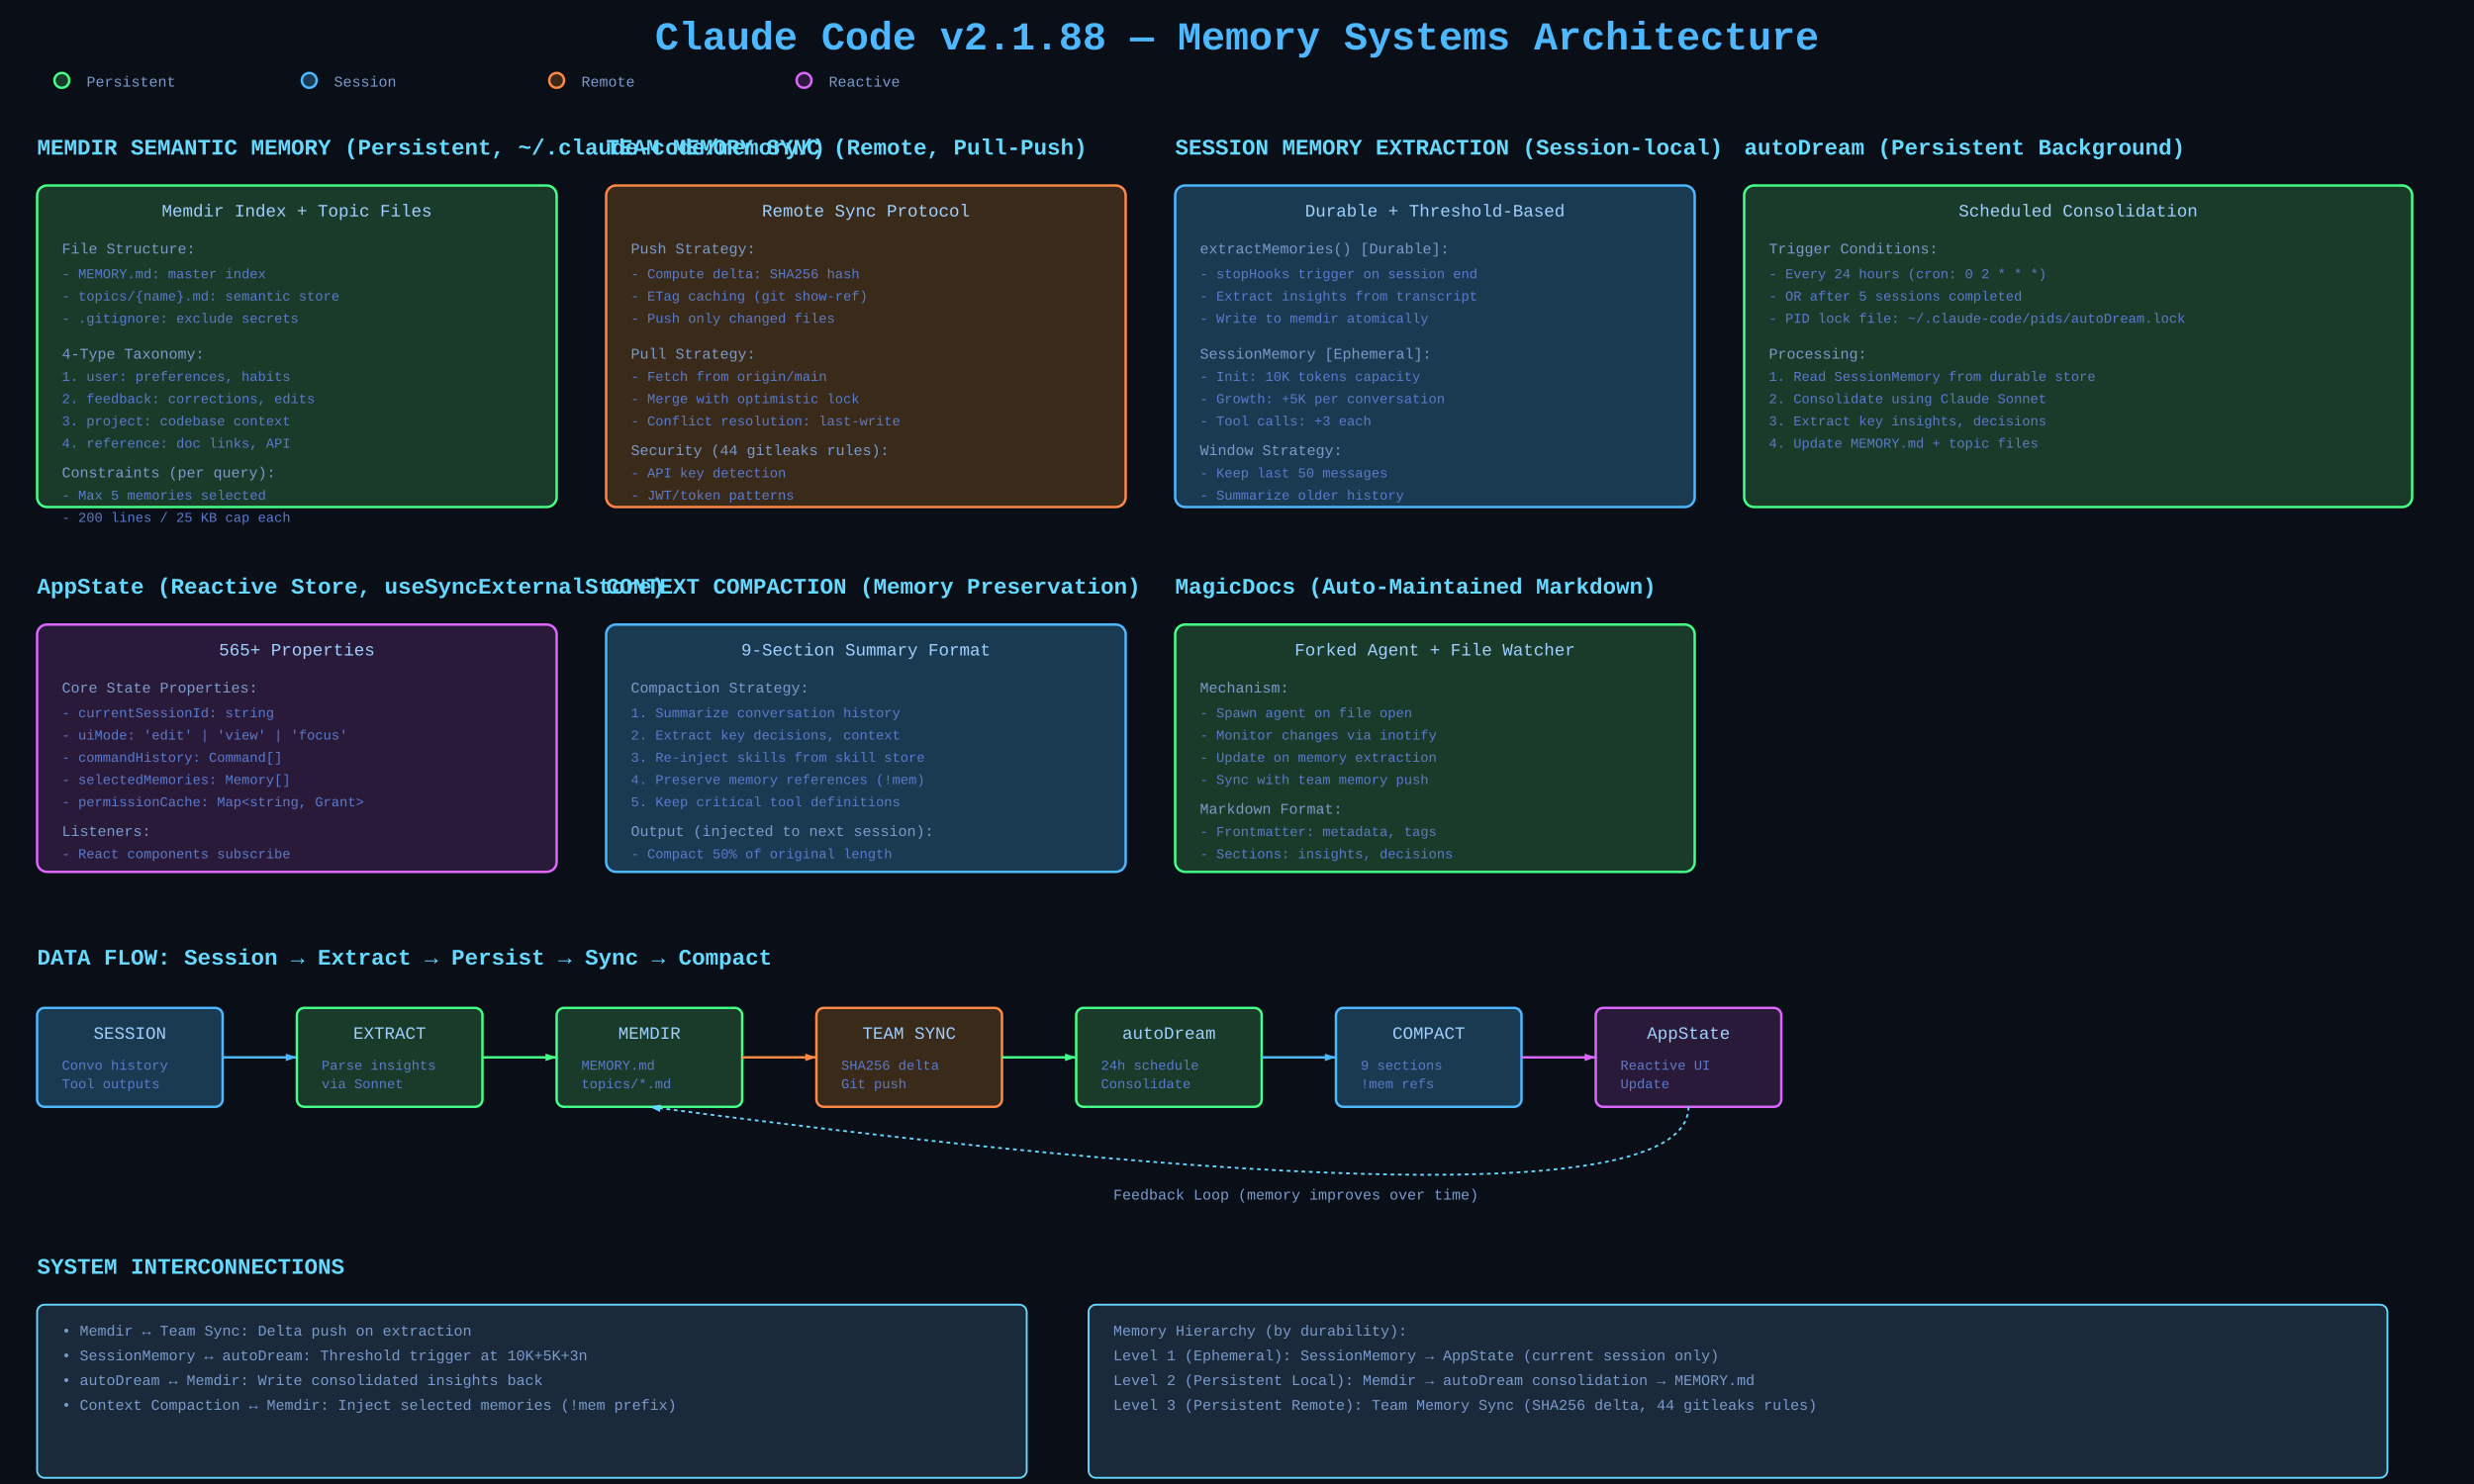
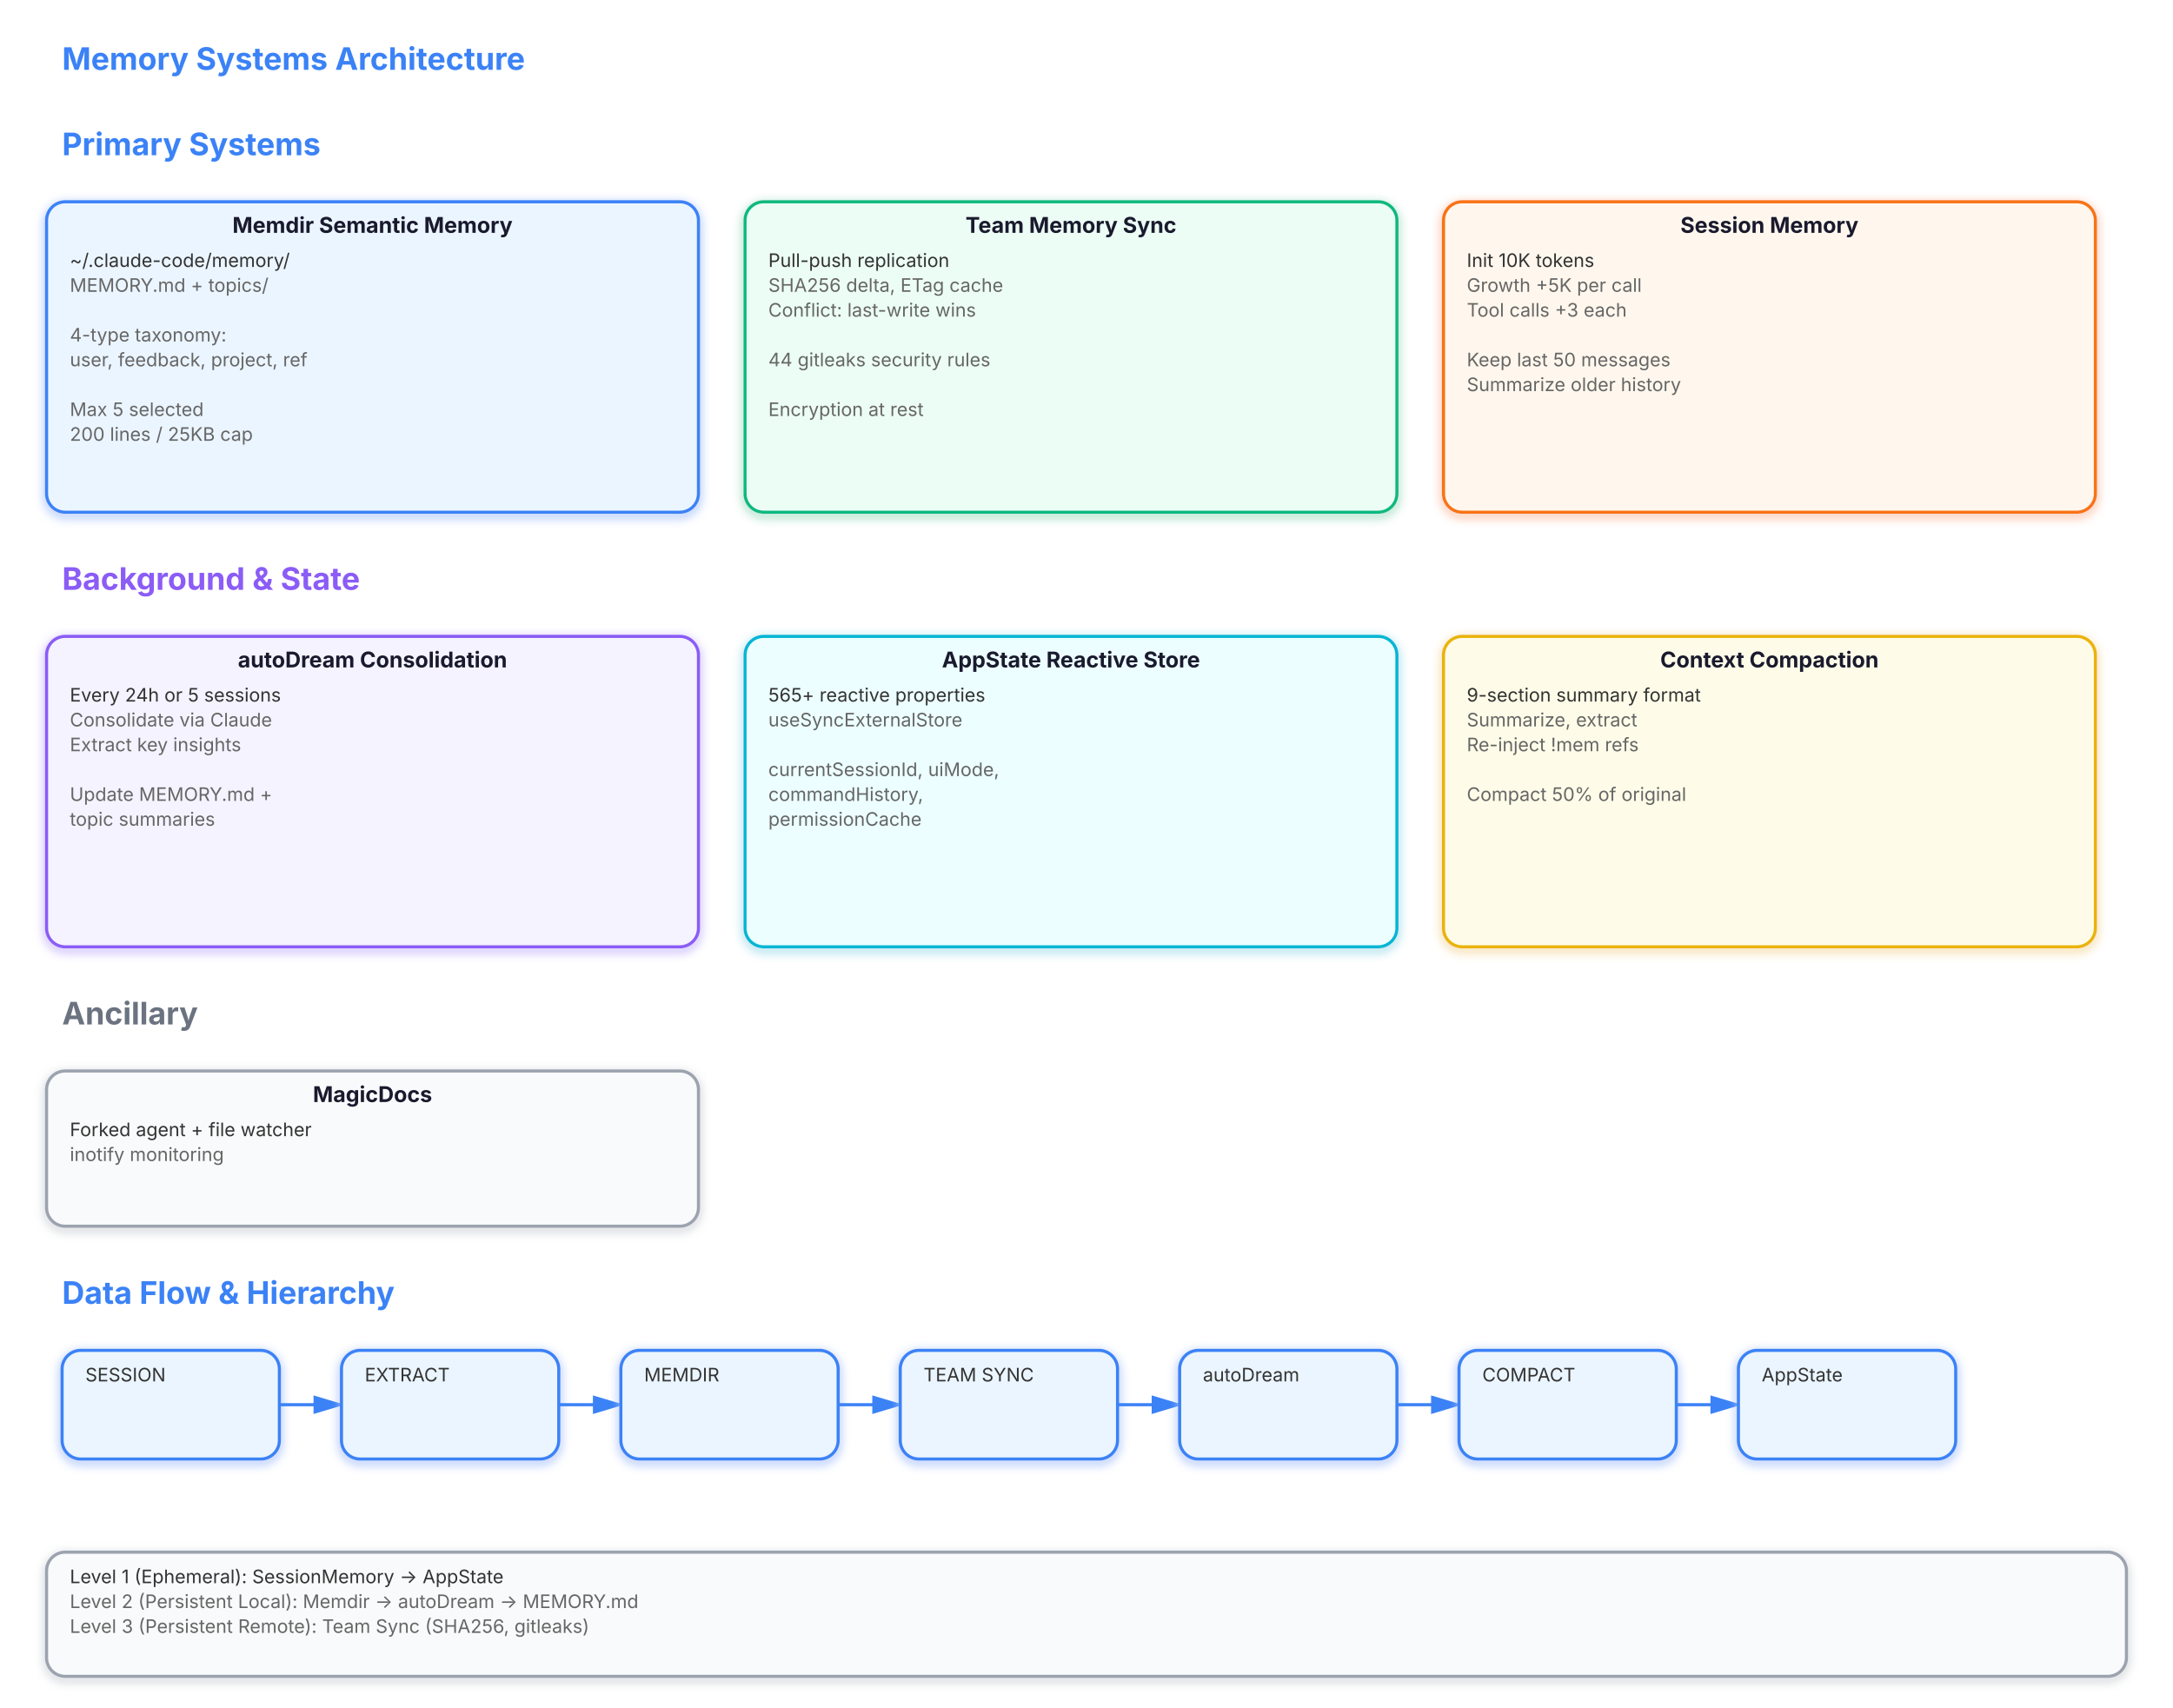
- <svg xmlns="http://www.w3.org/2000/svg" viewBox="0 0 2000 1200">
+ <svg xmlns="http://www.w3.org/2000/svg" viewBox="0 0 1400 1100" width="1400px" height="1100px" style="background-color: #ffffff">
  <defs>
-     <marker id="arrowsess" markerWidth="10" markerHeight="10" refX="9" refY="3" orient="auto" markerUnits="userSpaceOnUse">
-       <path d="M0,0 L0,6 L9,3 z" fill="#4db8ff" />
+     <filter id="dropShadow" x="-50%" y="-50%" width="200%" height="200%">
+       <feOffset in="SourceGraphic" dx="0" dy="2" />
+       <feGaussianBlur in="offsetblur" stdDeviation="3" />
+       <feMerge>
+         <feMergeNode />
+         <feMergeNode in="SourceGraphic" />
+       </feMerge>
+     </filter>
+     <marker id="arrowhead-arrow" markerWidth="10" markerHeight="10" refX="9" refY="3" orient="auto">
+       <polygon points="0 0, 10 3, 0 6" fill="#94A3B8" />
    </marker>
-     <marker id="arrowpers" markerWidth="10" markerHeight="10" refX="9" refY="3" orient="auto" markerUnits="userSpaceOnUse">
-       <path d="M0,0 L0,6 L9,3 z" fill="#44ff88" />
+     <marker id="arrowhead-green" markerWidth="10" markerHeight="10" refX="9" refY="3" orient="auto">
+       <polygon points="0 0, 10 3, 0 6" fill="#10B981" />
    </marker>
-     <marker id="arrowrem" markerWidth="10" markerHeight="10" refX="9" refY="3" orient="auto" markerUnits="userSpaceOnUse">
-       <path d="M0,0 L0,6 L9,3 z" fill="#ff8844" />
+     <marker id="arrowhead-blue" markerWidth="10" markerHeight="10" refX="9" refY="3" orient="auto">
+       <polygon points="0 0, 10 3, 0 6" fill="#3B82F6" />
    </marker>
-     <marker id="arrowreact" markerWidth="10" markerHeight="10" refX="9" refY="3" orient="auto" markerUnits="userSpaceOnUse">
-       <path d="M0,0 L0,6 L9,3 z" fill="#dd66ff" />
+     <marker id="arrowhead-orange" markerWidth="10" markerHeight="10" refX="9" refY="3" orient="auto">
+       <polygon points="0 0, 10 3, 0 6" fill="#F97316" />
    </marker>
-     <marker id="arrowflow" markerWidth="10" markerHeight="10" refX="9" refY="3" orient="auto" markerUnits="userSpaceOnUse">
-       <path d="M0,0 L0,6 L9,3 z" fill="#66d9ff" />
+     <marker id="arrowhead-purple" markerWidth="10" markerHeight="10" refX="9" refY="3" orient="auto">
+       <polygon points="0 0, 10 3, 0 6" fill="#8B5CF6" />
+     </marker>
+     <marker id="arrowhead-red" markerWidth="10" markerHeight="10" refX="9" refY="3" orient="auto">
+       <polygon points="0 0, 10 3, 0 6" fill="#EF4444" />
    </marker>
  </defs>
-   <rect width="2000" height="1200" class="bg" style="fill: #0a0e17;" />
-   <text x="1000" y="40" class="text-title" style="font-family: 'Courier New', monospace; font-size: 32px; font-weight: bold; fill: #4db8ff;" text-anchor="middle">Claude Code v2.1.88 — Memory Systems Architecture</text>
-   <circle cx="50" cy="65" r="6" class="box-persistent" style="fill: #1a3a2a; stroke: #44ff88; stroke-width: 2;" />
-   <text x="70" y="70" class="text-small" style="font-family: 'Courier New', monospace; font-size: 12px; fill: #7a9acc;">Persistent</text>
-   <circle cx="250" cy="65" r="6" class="box-session" style="fill: #1a3a52; stroke: #4db8ff; stroke-width: 2;" />
-   <text x="270" y="70" class="text-small" style="font-family: 'Courier New', monospace; font-size: 12px; fill: #7a9acc;">Session</text>
-   <circle cx="450" cy="65" r="6" class="box-remote" style="fill: #3a2a1a; stroke: #ff8844; stroke-width: 2;" />
-   <text x="470" y="70" class="text-small" style="font-family: 'Courier New', monospace; font-size: 12px; fill: #7a9acc;">Remote</text>
-   <circle cx="650" cy="65" r="6" class="box-reactive" style="fill: #2a1a3a; stroke: #dd66ff; stroke-width: 2;" />
-   <text x="670" y="70" class="text-small" style="font-family: 'Courier New', monospace; font-size: 12px; fill: #7a9acc;">Reactive</text>
-   <text x="30" y="125" class="text-heading" style="font-family: 'Courier New', monospace; font-size: 18px; font-weight: bold; fill: #66d9ff;">MEMDIR SEMANTIC MEMORY (Persistent, ~/.claude-code/memory/)</text>
-   <rect x="30" y="150" width="420" height="260" class="box-persistent" style="fill: #1a3a2a; stroke: #44ff88; stroke-width: 2;" rx="8" />
-   <text x="240" y="175" class="text-label" style="font-family: 'Courier New', monospace; font-size: 14px; fill: #a0d0ff;" text-anchor="middle">Memdir Index + Topic Files</text>
-   <text x="50" y="205" class="text-small" style="font-family: 'Courier New', monospace; font-size: 12px; fill: #7a9acc;">File Structure:</text>
-   <text x="50" y="225" class="text-tiny" style="font-family: 'Courier New', monospace; font-size: 11px; fill: #5a7acc;">- MEMORY.md: master index</text>
-   <text x="50" y="243" class="text-tiny" style="font-family: 'Courier New', monospace; font-size: 11px; fill: #5a7acc;">- topics/{name}.md: semantic store</text>
-   <text x="50" y="261" class="text-tiny" style="font-family: 'Courier New', monospace; font-size: 11px; fill: #5a7acc;">- .gitignore: exclude secrets</text>
-   <text x="50" y="290" class="text-small" style="font-family: 'Courier New', monospace; font-size: 12px; fill: #7a9acc;">4-Type Taxonomy:</text>
-   <text x="50" y="308" class="text-tiny" style="font-family: 'Courier New', monospace; font-size: 11px; fill: #5a7acc;">1. user: preferences, habits</text>
-   <text x="50" y="326" class="text-tiny" style="font-family: 'Courier New', monospace; font-size: 11px; fill: #5a7acc;">2. feedback: corrections, edits</text>
-   <text x="50" y="344" class="text-tiny" style="font-family: 'Courier New', monospace; font-size: 11px; fill: #5a7acc;">3. project: codebase context</text>
-   <text x="50" y="362" class="text-tiny" style="font-family: 'Courier New', monospace; font-size: 11px; fill: #5a7acc;">4. reference: doc links, API</text>
-   <text x="50" y="386" class="text-small" style="font-family: 'Courier New', monospace; font-size: 12px; fill: #7a9acc;">Constraints (per query):</text>
-   <text x="50" y="404" class="text-tiny" style="font-family: 'Courier New', monospace; font-size: 11px; fill: #5a7acc;">- Max 5 memories selected</text>
-   <text x="50" y="422" class="text-tiny" style="font-family: 'Courier New', monospace; font-size: 11px; fill: #5a7acc;">- 200 lines / 25 KB cap each</text>
-   <text x="490" y="125" class="text-heading" style="font-family: 'Courier New', monospace; font-size: 18px; font-weight: bold; fill: #66d9ff;">TEAM MEMORY SYNC (Remote, Pull-Push)</text>
-   <rect x="490" y="150" width="420" height="260" class="box-remote" style="fill: #3a2a1a; stroke: #ff8844; stroke-width: 2;" rx="8" />
-   <text x="700" y="175" class="text-label" style="font-family: 'Courier New', monospace; font-size: 14px; fill: #a0d0ff;" text-anchor="middle">Remote Sync Protocol</text>
-   <text x="510" y="205" class="text-small" style="font-family: 'Courier New', monospace; font-size: 12px; fill: #7a9acc;">Push Strategy:</text>
-   <text x="510" y="225" class="text-tiny" style="font-family: 'Courier New', monospace; font-size: 11px; fill: #5a7acc;">- Compute delta: SHA256 hash</text>
-   <text x="510" y="243" class="text-tiny" style="font-family: 'Courier New', monospace; font-size: 11px; fill: #5a7acc;">- ETag caching (git show-ref)</text>
-   <text x="510" y="261" class="text-tiny" style="font-family: 'Courier New', monospace; font-size: 11px; fill: #5a7acc;">- Push only changed files</text>
-   <text x="510" y="290" class="text-small" style="font-family: 'Courier New', monospace; font-size: 12px; fill: #7a9acc;">Pull Strategy:</text>
-   <text x="510" y="308" class="text-tiny" style="font-family: 'Courier New', monospace; font-size: 11px; fill: #5a7acc;">- Fetch from origin/main</text>
-   <text x="510" y="326" class="text-tiny" style="font-family: 'Courier New', monospace; font-size: 11px; fill: #5a7acc;">- Merge with optimistic lock</text>
-   <text x="510" y="344" class="text-tiny" style="font-family: 'Courier New', monospace; font-size: 11px; fill: #5a7acc;">- Conflict resolution: last-write</text>
-   <text x="510" y="368" class="text-small" style="font-family: 'Courier New', monospace; font-size: 12px; fill: #7a9acc;">Security (44 gitleaks rules):</text>
-   <text x="510" y="386" class="text-tiny" style="font-family: 'Courier New', monospace; font-size: 11px; fill: #5a7acc;">- API key detection</text>
-   <text x="510" y="404" class="text-tiny" style="font-family: 'Courier New', monospace; font-size: 11px; fill: #5a7acc;">- JWT/token patterns</text>
-   <text x="950" y="125" class="text-heading" style="font-family: 'Courier New', monospace; font-size: 18px; font-weight: bold; fill: #66d9ff;">SESSION MEMORY EXTRACTION (Session-local)</text>
-   <rect x="950" y="150" width="420" height="260" class="box-session" style="fill: #1a3a52; stroke: #4db8ff; stroke-width: 2;" rx="8" />
-   <text x="1160" y="175" class="text-label" style="font-family: 'Courier New', monospace; font-size: 14px; fill: #a0d0ff;" text-anchor="middle">Durable + Threshold-Based</text>
-   <text x="970" y="205" class="text-small" style="font-family: 'Courier New', monospace; font-size: 12px; fill: #7a9acc;">extractMemories() [Durable]:</text>
-   <text x="970" y="225" class="text-tiny" style="font-family: 'Courier New', monospace; font-size: 11px; fill: #5a7acc;">- stopHooks trigger on session end</text>
-   <text x="970" y="243" class="text-tiny" style="font-family: 'Courier New', monospace; font-size: 11px; fill: #5a7acc;">- Extract insights from transcript</text>
-   <text x="970" y="261" class="text-tiny" style="font-family: 'Courier New', monospace; font-size: 11px; fill: #5a7acc;">- Write to memdir atomically</text>
-   <text x="970" y="290" class="text-small" style="font-family: 'Courier New', monospace; font-size: 12px; fill: #7a9acc;">SessionMemory [Ephemeral]:</text>
-   <text x="970" y="308" class="text-tiny" style="font-family: 'Courier New', monospace; font-size: 11px; fill: #5a7acc;">- Init: 10K tokens capacity</text>
-   <text x="970" y="326" class="text-tiny" style="font-family: 'Courier New', monospace; font-size: 11px; fill: #5a7acc;">- Growth: +5K per conversation</text>
-   <text x="970" y="344" class="text-tiny" style="font-family: 'Courier New', monospace; font-size: 11px; fill: #5a7acc;">- Tool calls: +3 each</text>
-   <text x="970" y="368" class="text-small" style="font-family: 'Courier New', monospace; font-size: 12px; fill: #7a9acc;">Window Strategy:</text>
-   <text x="970" y="386" class="text-tiny" style="font-family: 'Courier New', monospace; font-size: 11px; fill: #5a7acc;">- Keep last 50 messages</text>
-   <text x="970" y="404" class="text-tiny" style="font-family: 'Courier New', monospace; font-size: 11px; fill: #5a7acc;">- Summarize older history</text>
-   <text x="1410" y="125" class="text-heading" style="font-family: 'Courier New', monospace; font-size: 18px; font-weight: bold; fill: #66d9ff;">autoDream (Persistent Background)</text>
-   <rect x="1410" y="150" width="540" height="260" class="box-persistent" style="fill: #1a3a2a; stroke: #44ff88; stroke-width: 2;" rx="8" />
-   <text x="1680" y="175" class="text-label" style="font-family: 'Courier New', monospace; font-size: 14px; fill: #a0d0ff;" text-anchor="middle">Scheduled Consolidation</text>
-   <text x="1430" y="205" class="text-small" style="font-family: 'Courier New', monospace; font-size: 12px; fill: #7a9acc;">Trigger Conditions:</text>
-   <text x="1430" y="225" class="text-tiny" style="font-family: 'Courier New', monospace; font-size: 11px; fill: #5a7acc;">- Every 24 hours (cron: 0 2 * * *)</text>
-   <text x="1430" y="243" class="text-tiny" style="font-family: 'Courier New', monospace; font-size: 11px; fill: #5a7acc;">- OR after 5 sessions completed</text>
-   <text x="1430" y="261" class="text-tiny" style="font-family: 'Courier New', monospace; font-size: 11px; fill: #5a7acc;">- PID lock file: ~/.claude-code/pids/autoDream.lock</text>
-   <text x="1430" y="290" class="text-small" style="font-family: 'Courier New', monospace; font-size: 12px; fill: #7a9acc;">Processing:</text>
-   <text x="1430" y="308" class="text-tiny" style="font-family: 'Courier New', monospace; font-size: 11px; fill: #5a7acc;">1. Read SessionMemory from durable store</text>
-   <text x="1430" y="326" class="text-tiny" style="font-family: 'Courier New', monospace; font-size: 11px; fill: #5a7acc;">2. Consolidate using Claude Sonnet</text>
-   <text x="1430" y="344" class="text-tiny" style="font-family: 'Courier New', monospace; font-size: 11px; fill: #5a7acc;">3. Extract key insights, decisions</text>
-   <text x="1430" y="362" class="text-tiny" style="font-family: 'Courier New', monospace; font-size: 11px; fill: #5a7acc;">4. Update MEMORY.md + topic files</text>
-   <text x="30" y="480" class="text-heading" style="font-family: 'Courier New', monospace; font-size: 18px; font-weight: bold; fill: #66d9ff;">AppState (Reactive Store, useSyncExternalStore)</text>
-   <rect x="30" y="505" width="420" height="200" class="box-reactive" style="fill: #2a1a3a; stroke: #dd66ff; stroke-width: 2;" rx="8" />
-   <text x="240" y="530" class="text-label" style="font-family: 'Courier New', monospace; font-size: 14px; fill: #a0d0ff;" text-anchor="middle">565+ Properties</text>
-   <text x="50" y="560" class="text-small" style="font-family: 'Courier New', monospace; font-size: 12px; fill: #7a9acc;">Core State Properties:</text>
-   <text x="50" y="580" class="text-tiny" style="font-family: 'Courier New', monospace; font-size: 11px; fill: #5a7acc;">- currentSessionId: string</text>
-   <text x="50" y="598" class="text-tiny" style="font-family: 'Courier New', monospace; font-size: 11px; fill: #5a7acc;">- uiMode: 'edit' | 'view' | 'focus'</text>
-   <text x="50" y="616" class="text-tiny" style="font-family: 'Courier New', monospace; font-size: 11px; fill: #5a7acc;">- commandHistory: Command[]</text>
-   <text x="50" y="634" class="text-tiny" style="font-family: 'Courier New', monospace; font-size: 11px; fill: #5a7acc;">- selectedMemories: Memory[]</text>
-   <text x="50" y="652" class="text-tiny" style="font-family: 'Courier New', monospace; font-size: 11px; fill: #5a7acc;">- permissionCache: Map&lt;string, Grant&gt;</text>
-   <text x="50" y="676" class="text-small" style="font-family: 'Courier New', monospace; font-size: 12px; fill: #7a9acc;">Listeners:</text>
-   <text x="50" y="694" class="text-tiny" style="font-family: 'Courier New', monospace; font-size: 11px; fill: #5a7acc;">- React components subscribe</text>
-   <text x="490" y="480" class="text-heading" style="font-family: 'Courier New', monospace; font-size: 18px; font-weight: bold; fill: #66d9ff;">CONTEXT COMPACTION (Memory Preservation)</text>
-   <rect x="490" y="505" width="420" height="200" class="box-session" style="fill: #1a3a52; stroke: #4db8ff; stroke-width: 2;" rx="8" />
-   <text x="700" y="530" class="text-label" style="font-family: 'Courier New', monospace; font-size: 14px; fill: #a0d0ff;" text-anchor="middle">9-Section Summary Format</text>
-   <text x="510" y="560" class="text-small" style="font-family: 'Courier New', monospace; font-size: 12px; fill: #7a9acc;">Compaction Strategy:</text>
-   <text x="510" y="580" class="text-tiny" style="font-family: 'Courier New', monospace; font-size: 11px; fill: #5a7acc;">1. Summarize conversation history</text>
-   <text x="510" y="598" class="text-tiny" style="font-family: 'Courier New', monospace; font-size: 11px; fill: #5a7acc;">2. Extract key decisions, context</text>
-   <text x="510" y="616" class="text-tiny" style="font-family: 'Courier New', monospace; font-size: 11px; fill: #5a7acc;">3. Re-inject skills from skill store</text>
-   <text x="510" y="634" class="text-tiny" style="font-family: 'Courier New', monospace; font-size: 11px; fill: #5a7acc;">4. Preserve memory references (!mem)</text>
-   <text x="510" y="652" class="text-tiny" style="font-family: 'Courier New', monospace; font-size: 11px; fill: #5a7acc;">5. Keep critical tool definitions</text>
-   <text x="510" y="676" class="text-small" style="font-family: 'Courier New', monospace; font-size: 12px; fill: #7a9acc;">Output (injected to next session):</text>
-   <text x="510" y="694" class="text-tiny" style="font-family: 'Courier New', monospace; font-size: 11px; fill: #5a7acc;">- Compact 50% of original length</text>
-   <text x="950" y="480" class="text-heading" style="font-family: 'Courier New', monospace; font-size: 18px; font-weight: bold; fill: #66d9ff;">MagicDocs (Auto-Maintained Markdown)</text>
-   <rect x="950" y="505" width="420" height="200" class="box-persistent" style="fill: #1a3a2a; stroke: #44ff88; stroke-width: 2;" rx="8" />
-   <text x="1160" y="530" class="text-label" style="font-family: 'Courier New', monospace; font-size: 14px; fill: #a0d0ff;" text-anchor="middle">Forked Agent + File Watcher</text>
-   <text x="970" y="560" class="text-small" style="font-family: 'Courier New', monospace; font-size: 12px; fill: #7a9acc;">Mechanism:</text>
-   <text x="970" y="580" class="text-tiny" style="font-family: 'Courier New', monospace; font-size: 11px; fill: #5a7acc;">- Spawn agent on file open</text>
-   <text x="970" y="598" class="text-tiny" style="font-family: 'Courier New', monospace; font-size: 11px; fill: #5a7acc;">- Monitor changes via inotify</text>
-   <text x="970" y="616" class="text-tiny" style="font-family: 'Courier New', monospace; font-size: 11px; fill: #5a7acc;">- Update on memory extraction</text>
-   <text x="970" y="634" class="text-tiny" style="font-family: 'Courier New', monospace; font-size: 11px; fill: #5a7acc;">- Sync with team memory push</text>
-   <text x="970" y="658" class="text-small" style="font-family: 'Courier New', monospace; font-size: 12px; fill: #7a9acc;">Markdown Format:</text>
-   <text x="970" y="676" class="text-tiny" style="font-family: 'Courier New', monospace; font-size: 11px; fill: #5a7acc;">- Frontmatter: metadata, tags</text>
-   <text x="970" y="694" class="text-tiny" style="font-family: 'Courier New', monospace; font-size: 11px; fill: #5a7acc;">- Sections: insights, decisions</text>
-   <text x="30" y="780" class="text-heading" style="font-family: 'Courier New', monospace; font-size: 18px; font-weight: bold; fill: #66d9ff;">DATA FLOW: Session → Extract → Persist → Sync → Compact</text>
-   <rect x="30" y="815" width="150" height="80" class="box-session" style="fill: #1a3a52; stroke: #4db8ff; stroke-width: 2;" rx="6" />
-   <text x="105" y="840" class="text-label" style="font-family: 'Courier New', monospace; font-size: 14px; fill: #a0d0ff;" text-anchor="middle">SESSION</text>
-   <text x="50" y="865" class="text-tiny" style="font-family: 'Courier New', monospace; font-size: 11px; fill: #5a7acc;">Convo history</text>
-   <text x="50" y="880" class="text-tiny" style="font-family: 'Courier New', monospace; font-size: 11px; fill: #5a7acc;">Tool outputs</text>
-   <path d="M 180 855 L 240 855" class="line-session" style="stroke: #4db8ff; stroke-width: 2; fill: none;" marker-end="url(#arrowsess)" />
-   <rect x="240" y="815" width="150" height="80" class="box-persistent" style="fill: #1a3a2a; stroke: #44ff88; stroke-width: 2;" rx="6" />
-   <text x="315" y="840" class="text-label" style="font-family: 'Courier New', monospace; font-size: 14px; fill: #a0d0ff;" text-anchor="middle">EXTRACT</text>
-   <text x="260" y="865" class="text-tiny" style="font-family: 'Courier New', monospace; font-size: 11px; fill: #5a7acc;">Parse insights</text>
-   <text x="260" y="880" class="text-tiny" style="font-family: 'Courier New', monospace; font-size: 11px; fill: #5a7acc;">via Sonnet</text>
-   <path d="M 390 855 L 450 855" class="line-persist" style="stroke: #44ff88; stroke-width: 2; fill: none;" marker-end="url(#arrowpers)" />
-   <rect x="450" y="815" width="150" height="80" class="box-persistent" style="fill: #1a3a2a; stroke: #44ff88; stroke-width: 2;" rx="6" />
-   <text x="525" y="840" class="text-label" style="font-family: 'Courier New', monospace; font-size: 14px; fill: #a0d0ff;" text-anchor="middle">MEMDIR</text>
-   <text x="470" y="865" class="text-tiny" style="font-family: 'Courier New', monospace; font-size: 11px; fill: #5a7acc;">MEMORY.md</text>
-   <text x="470" y="880" class="text-tiny" style="font-family: 'Courier New', monospace; font-size: 11px; fill: #5a7acc;">topics/*.md</text>
-   <path d="M 600 855 L 660 855" class="line-remote" style="stroke: #ff8844; stroke-width: 2; fill: none;" marker-end="url(#arrowrem)" />
-   <rect x="660" y="815" width="150" height="80" class="box-remote" style="fill: #3a2a1a; stroke: #ff8844; stroke-width: 2;" rx="6" />
-   <text x="735" y="840" class="text-label" style="font-family: 'Courier New', monospace; font-size: 14px; fill: #a0d0ff;" text-anchor="middle">TEAM SYNC</text>
-   <text x="680" y="865" class="text-tiny" style="font-family: 'Courier New', monospace; font-size: 11px; fill: #5a7acc;">SHA256 delta</text>
-   <text x="680" y="880" class="text-tiny" style="font-family: 'Courier New', monospace; font-size: 11px; fill: #5a7acc;">Git push</text>
-   <path d="M 810 855 L 870 855" class="line-persist" style="stroke: #44ff88; stroke-width: 2; fill: none;" marker-end="url(#arrowpers)" />
-   <rect x="870" y="815" width="150" height="80" class="box-persistent" style="fill: #1a3a2a; stroke: #44ff88; stroke-width: 2;" rx="6" />
-   <text x="945" y="840" class="text-label" style="font-family: 'Courier New', monospace; font-size: 14px; fill: #a0d0ff;" text-anchor="middle">autoDream</text>
-   <text x="890" y="865" class="text-tiny" style="font-family: 'Courier New', monospace; font-size: 11px; fill: #5a7acc;">24h schedule</text>
-   <text x="890" y="880" class="text-tiny" style="font-family: 'Courier New', monospace; font-size: 11px; fill: #5a7acc;">Consolidate</text>
-   <path d="M 1020 855 L 1080 855" class="line-session" style="stroke: #4db8ff; stroke-width: 2; fill: none;" marker-end="url(#arrowsess)" />
-   <rect x="1080" y="815" width="150" height="80" class="box-session" style="fill: #1a3a52; stroke: #4db8ff; stroke-width: 2;" rx="6" />
-   <text x="1155" y="840" class="text-label" style="font-family: 'Courier New', monospace; font-size: 14px; fill: #a0d0ff;" text-anchor="middle">COMPACT</text>
-   <text x="1100" y="865" class="text-tiny" style="font-family: 'Courier New', monospace; font-size: 11px; fill: #5a7acc;">9 sections</text>
-   <text x="1100" y="880" class="text-tiny" style="font-family: 'Courier New', monospace; font-size: 11px; fill: #5a7acc;">!mem refs</text>
-   <path d="M 1230 855 L 1290 855" class="line-reactive" style="stroke: #dd66ff; stroke-width: 2; fill: none;" marker-end="url(#arrowreact)" />
-   <rect x="1290" y="815" width="150" height="80" class="box-reactive" style="fill: #2a1a3a; stroke: #dd66ff; stroke-width: 2;" rx="6" />
-   <text x="1365" y="840" class="text-label" style="font-family: 'Courier New', monospace; font-size: 14px; fill: #a0d0ff;" text-anchor="middle">AppState</text>
-   <text x="1310" y="865" class="text-tiny" style="font-family: 'Courier New', monospace; font-size: 11px; fill: #5a7acc;">Reactive UI</text>
-   <text x="1310" y="880" class="text-tiny" style="font-family: 'Courier New', monospace; font-size: 11px; fill: #5a7acc;">Update</text>
-   <path d="M 1365 895 Q 1365 950 1155 950 Q 945 950 525 895" class="line-flow" style="stroke: #66d9ff; stroke-width: 1.5; fill: none; stroke-dasharray: 3,3;" marker-end="url(#arrowflow)" stroke-dasharray="4,4" />
-   <text x="900" y="970" class="text-small" style="font-family: 'Courier New', monospace; font-size: 12px; fill: #7a9acc;">Feedback Loop (memory improves over time)</text>
-   <text x="30" y="1030" class="text-heading" style="font-family: 'Courier New', monospace; font-size: 18px; font-weight: bold; fill: #66d9ff;">SYSTEM INTERCONNECTIONS</text>
-   <rect x="30" y="1055" width="800" height="140" class="box-secondary" style="fill: #1a2a3a; stroke: #66d9ff; stroke-width: 1.5;" rx="6" />
-   <text x="50" y="1080" class="text-small" style="font-family: 'Courier New', monospace; font-size: 12px; fill: #7a9acc;">• Memdir ↔ Team Sync: Delta push on extraction</text>
-   <text x="50" y="1100" class="text-small" style="font-family: 'Courier New', monospace; font-size: 12px; fill: #7a9acc;">• SessionMemory ↔ autoDream: Threshold trigger at 10K+5K+3n</text>
-   <text x="50" y="1120" class="text-small" style="font-family: 'Courier New', monospace; font-size: 12px; fill: #7a9acc;">• autoDream ↔ Memdir: Write consolidated insights back</text>
-   <text x="50" y="1140" class="text-small" style="font-family: 'Courier New', monospace; font-size: 12px; fill: #7a9acc;">• Context Compaction ↔ Memdir: Inject selected memories (!mem prefix)</text>
-   <rect x="880" y="1055" width="1050" height="140" class="box-secondary" style="fill: #1a2a3a; stroke: #66d9ff; stroke-width: 1.5;" rx="6" />
-   <text x="900" y="1080" class="text-small" style="font-family: 'Courier New', monospace; font-size: 12px; fill: #7a9acc;">Memory Hierarchy (by durability):</text>
-   <text x="900" y="1100" class="text-small" style="font-family: 'Courier New', monospace; font-size: 12px; fill: #7a9acc;">Level 1 (Ephemeral): SessionMemory → AppState (current session only)</text>
-   <text x="900" y="1120" class="text-small" style="font-family: 'Courier New', monospace; font-size: 12px; fill: #7a9acc;">Level 2 (Persistent Local): Memdir → autoDream consolidation → MEMORY.md</text>
-   <text x="900" y="1140" class="text-small" style="font-family: 'Courier New', monospace; font-size: 12px; fill: #7a9acc;">Level 3 (Persistent Remote): Team Memory Sync (SHA256 delta, 44 gitleaks rules)</text>
+   <text x="40" y="45" font-family="Inter, system-ui, sans-serif" font-size="20" font-weight="bold" fill="#3B82F6">Memory Systems Architecture</text>
+   <text x="40" y="100" font-family="Inter, system-ui, sans-serif" font-size="20" font-weight="bold" fill="#3B82F6">Primary Systems</text>
+   <rect x="30" y="130" width="420" height="200" rx="12" fill="#EBF5FF" stroke="#3B82F6" stroke-width="2" filter="url(#dropShadow)" />
+   <text x="240" y="150" text-anchor="middle" font-family="Inter, system-ui, sans-serif" font-size="14" font-weight="bold" fill="#1a1a2e">Memdir Semantic Memory</text>
+   <text x="45" y="172" font-family="Inter, system-ui, sans-serif" font-size="12" fill="#333333">~/.claude-code/memory/</text>
+   <text x="45" y="188" font-family="Inter, system-ui, sans-serif" font-size="12" fill="#666666">MEMORY.md + topics/</text>
+   <text x="45" y="204" font-family="Inter, system-ui, sans-serif" font-size="12" fill="#666666" />
+   <text x="45" y="220" font-family="Inter, system-ui, sans-serif" font-size="12" fill="#666666">4-type taxonomy:</text>
+   <text x="45" y="236" font-family="Inter, system-ui, sans-serif" font-size="12" fill="#666666">user, feedback, project, ref</text>
+   <text x="45" y="252" font-family="Inter, system-ui, sans-serif" font-size="12" fill="#666666" />
+   <text x="45" y="268" font-family="Inter, system-ui, sans-serif" font-size="12" fill="#666666">Max 5 selected</text>
+   <text x="45" y="284" font-family="Inter, system-ui, sans-serif" font-size="12" fill="#666666">200 lines / 25KB cap</text>
+   <rect x="480" y="130" width="420" height="200" rx="12" fill="#ECFDF5" stroke="#10B981" stroke-width="2" filter="url(#dropShadow)" />
+   <text x="690" y="150" text-anchor="middle" font-family="Inter, system-ui, sans-serif" font-size="14" font-weight="bold" fill="#1a1a2e">Team Memory Sync</text>
+   <text x="495" y="172" font-family="Inter, system-ui, sans-serif" font-size="12" fill="#333333">Pull-push replication</text>
+   <text x="495" y="188" font-family="Inter, system-ui, sans-serif" font-size="12" fill="#666666">SHA256 delta, ETag cache</text>
+   <text x="495" y="204" font-family="Inter, system-ui, sans-serif" font-size="12" fill="#666666">Conflict: last-write wins</text>
+   <text x="495" y="220" font-family="Inter, system-ui, sans-serif" font-size="12" fill="#666666" />
+   <text x="495" y="236" font-family="Inter, system-ui, sans-serif" font-size="12" fill="#666666">44 gitleaks security rules</text>
+   <text x="495" y="252" font-family="Inter, system-ui, sans-serif" font-size="12" fill="#666666" />
+   <text x="495" y="268" font-family="Inter, system-ui, sans-serif" font-size="12" fill="#666666">Encryption at rest</text>
+   <rect x="930" y="130" width="420" height="200" rx="12" fill="#FFF7ED" stroke="#F97316" stroke-width="2" filter="url(#dropShadow)" />
+   <text x="1140" y="150" text-anchor="middle" font-family="Inter, system-ui, sans-serif" font-size="14" font-weight="bold" fill="#1a1a2e">Session Memory</text>
+   <text x="945" y="172" font-family="Inter, system-ui, sans-serif" font-size="12" fill="#333333">Init 10K tokens</text>
+   <text x="945" y="188" font-family="Inter, system-ui, sans-serif" font-size="12" fill="#666666">Growth +5K per call</text>
+   <text x="945" y="204" font-family="Inter, system-ui, sans-serif" font-size="12" fill="#666666">Tool calls +3 each</text>
+   <text x="945" y="220" font-family="Inter, system-ui, sans-serif" font-size="12" fill="#666666" />
+   <text x="945" y="236" font-family="Inter, system-ui, sans-serif" font-size="12" fill="#666666">Keep last 50 messages</text>
+   <text x="945" y="252" font-family="Inter, system-ui, sans-serif" font-size="12" fill="#666666">Summarize older history</text>
+   <text x="40" y="380" font-family="Inter, system-ui, sans-serif" font-size="20" font-weight="bold" fill="#8B5CF6">Background &amp; State</text>
+   <rect x="30" y="410" width="420" height="200" rx="12" fill="#F5F3FF" stroke="#8B5CF6" stroke-width="2" filter="url(#dropShadow)" />
+   <text x="240" y="430" text-anchor="middle" font-family="Inter, system-ui, sans-serif" font-size="14" font-weight="bold" fill="#1a1a2e">autoDream Consolidation</text>
+   <text x="45" y="452" font-family="Inter, system-ui, sans-serif" font-size="12" fill="#333333">Every 24h or 5 sessions</text>
+   <text x="45" y="468" font-family="Inter, system-ui, sans-serif" font-size="12" fill="#666666">Consolidate via Claude</text>
+   <text x="45" y="484" font-family="Inter, system-ui, sans-serif" font-size="12" fill="#666666">Extract key insights</text>
+   <text x="45" y="500" font-family="Inter, system-ui, sans-serif" font-size="12" fill="#666666" />
+   <text x="45" y="516" font-family="Inter, system-ui, sans-serif" font-size="12" fill="#666666">Update MEMORY.md +</text>
+   <text x="45" y="532" font-family="Inter, system-ui, sans-serif" font-size="12" fill="#666666">topic summaries</text>
+   <rect x="480" y="410" width="420" height="200" rx="12" fill="#ECFEFF" stroke="#06B6D4" stroke-width="2" filter="url(#dropShadow)" />
+   <text x="690" y="430" text-anchor="middle" font-family="Inter, system-ui, sans-serif" font-size="14" font-weight="bold" fill="#1a1a2e">AppState Reactive Store</text>
+   <text x="495" y="452" font-family="Inter, system-ui, sans-serif" font-size="12" fill="#333333">565+ reactive properties</text>
+   <text x="495" y="468" font-family="Inter, system-ui, sans-serif" font-size="12" fill="#666666">useSyncExternalStore</text>
+   <text x="495" y="484" font-family="Inter, system-ui, sans-serif" font-size="12" fill="#666666" />
+   <text x="495" y="500" font-family="Inter, system-ui, sans-serif" font-size="12" fill="#666666">currentSessionId, uiMode,</text>
+   <text x="495" y="516" font-family="Inter, system-ui, sans-serif" font-size="12" fill="#666666">commandHistory,</text>
+   <text x="495" y="532" font-family="Inter, system-ui, sans-serif" font-size="12" fill="#666666">permissionCache</text>
+   <rect x="930" y="410" width="420" height="200" rx="12" fill="#FEFCE8" stroke="#EAB308" stroke-width="2" filter="url(#dropShadow)" />
+   <text x="1140" y="430" text-anchor="middle" font-family="Inter, system-ui, sans-serif" font-size="14" font-weight="bold" fill="#1a1a2e">Context Compaction</text>
+   <text x="945" y="452" font-family="Inter, system-ui, sans-serif" font-size="12" fill="#333333">9-section summary format</text>
+   <text x="945" y="468" font-family="Inter, system-ui, sans-serif" font-size="12" fill="#666666">Summarize, extract</text>
+   <text x="945" y="484" font-family="Inter, system-ui, sans-serif" font-size="12" fill="#666666">Re-inject !mem refs</text>
+   <text x="945" y="500" font-family="Inter, system-ui, sans-serif" font-size="12" fill="#666666" />
+   <text x="945" y="516" font-family="Inter, system-ui, sans-serif" font-size="12" fill="#666666">Compact 50% of original</text>
+   <text x="40" y="660" font-family="Inter, system-ui, sans-serif" font-size="20" font-weight="bold" fill="#6B7280">Ancillary</text>
+   <rect x="30" y="690" width="420" height="100" rx="12" fill="#F9FAFB" stroke="#9CA3AF" stroke-width="2" filter="url(#dropShadow)" />
+   <text x="240" y="710" text-anchor="middle" font-family="Inter, system-ui, sans-serif" font-size="14" font-weight="bold" fill="#1a1a2e">MagicDocs</text>
+   <text x="45" y="732" font-family="Inter, system-ui, sans-serif" font-size="12" fill="#333333">Forked agent + file watcher</text>
+   <text x="45" y="748" font-family="Inter, system-ui, sans-serif" font-size="12" fill="#666666">inotify monitoring</text>
+   <text x="40" y="840" font-family="Inter, system-ui, sans-serif" font-size="20" font-weight="bold" fill="#3B82F6">Data Flow &amp; Hierarchy</text>
+   <rect x="40" y="870" width="140" height="70" rx="12" fill="#EBF5FF" stroke="#3B82F6" stroke-width="2" filter="url(#dropShadow)" />
+   <text x="55" y="890" font-family="Inter, system-ui, sans-serif" font-size="12" fill="#333333">SESSION</text>
+   <line x1="180" y1="905" x2="220" y2="905" stroke="#3B82F6" stroke-width="2" marker-end="url(#arrowhead-blue)" />
+   <rect x="220" y="870" width="140" height="70" rx="12" fill="#EBF5FF" stroke="#3B82F6" stroke-width="2" filter="url(#dropShadow)" />
+   <text x="235" y="890" font-family="Inter, system-ui, sans-serif" font-size="12" fill="#333333">EXTRACT</text>
+   <line x1="360" y1="905" x2="400" y2="905" stroke="#3B82F6" stroke-width="2" marker-end="url(#arrowhead-blue)" />
+   <rect x="400" y="870" width="140" height="70" rx="12" fill="#EBF5FF" stroke="#3B82F6" stroke-width="2" filter="url(#dropShadow)" />
+   <text x="415" y="890" font-family="Inter, system-ui, sans-serif" font-size="12" fill="#333333">MEMDIR</text>
+   <line x1="540" y1="905" x2="580" y2="905" stroke="#3B82F6" stroke-width="2" marker-end="url(#arrowhead-blue)" />
+   <rect x="580" y="870" width="140" height="70" rx="12" fill="#EBF5FF" stroke="#3B82F6" stroke-width="2" filter="url(#dropShadow)" />
+   <text x="595" y="890" font-family="Inter, system-ui, sans-serif" font-size="12" fill="#333333">TEAM SYNC</text>
+   <line x1="720" y1="905" x2="760" y2="905" stroke="#3B82F6" stroke-width="2" marker-end="url(#arrowhead-blue)" />
+   <rect x="760" y="870" width="140" height="70" rx="12" fill="#EBF5FF" stroke="#3B82F6" stroke-width="2" filter="url(#dropShadow)" />
+   <text x="775" y="890" font-family="Inter, system-ui, sans-serif" font-size="12" fill="#333333">autoDream</text>
+   <line x1="900" y1="905" x2="940" y2="905" stroke="#3B82F6" stroke-width="2" marker-end="url(#arrowhead-blue)" />
+   <rect x="940" y="870" width="140" height="70" rx="12" fill="#EBF5FF" stroke="#3B82F6" stroke-width="2" filter="url(#dropShadow)" />
+   <text x="955" y="890" font-family="Inter, system-ui, sans-serif" font-size="12" fill="#333333">COMPACT</text>
+   <line x1="1080" y1="905" x2="1120" y2="905" stroke="#3B82F6" stroke-width="2" marker-end="url(#arrowhead-blue)" />
+   <rect x="1120" y="870" width="140" height="70" rx="12" fill="#EBF5FF" stroke="#3B82F6" stroke-width="2" filter="url(#dropShadow)" />
+   <text x="1135" y="890" font-family="Inter, system-ui, sans-serif" font-size="12" fill="#333333">AppState</text>
+   <rect x="30" y="1000" width="1340" height="80" rx="12" fill="#F9FAFB" stroke="#9CA3AF" stroke-width="2" filter="url(#dropShadow)" />
+   <text x="45" y="1020" font-family="Inter, system-ui, sans-serif" font-size="12" fill="#333333">Level 1 (Ephemeral): SessionMemory -&gt; AppState</text>
+   <text x="45" y="1036" font-family="Inter, system-ui, sans-serif" font-size="12" fill="#666666">Level 2 (Persistent Local): Memdir -&gt; autoDream -&gt; MEMORY.md</text>
+   <text x="45" y="1052" font-family="Inter, system-ui, sans-serif" font-size="12" fill="#666666">Level 3 (Persistent Remote): Team Sync (SHA256, gitleaks)</text>
</svg>
